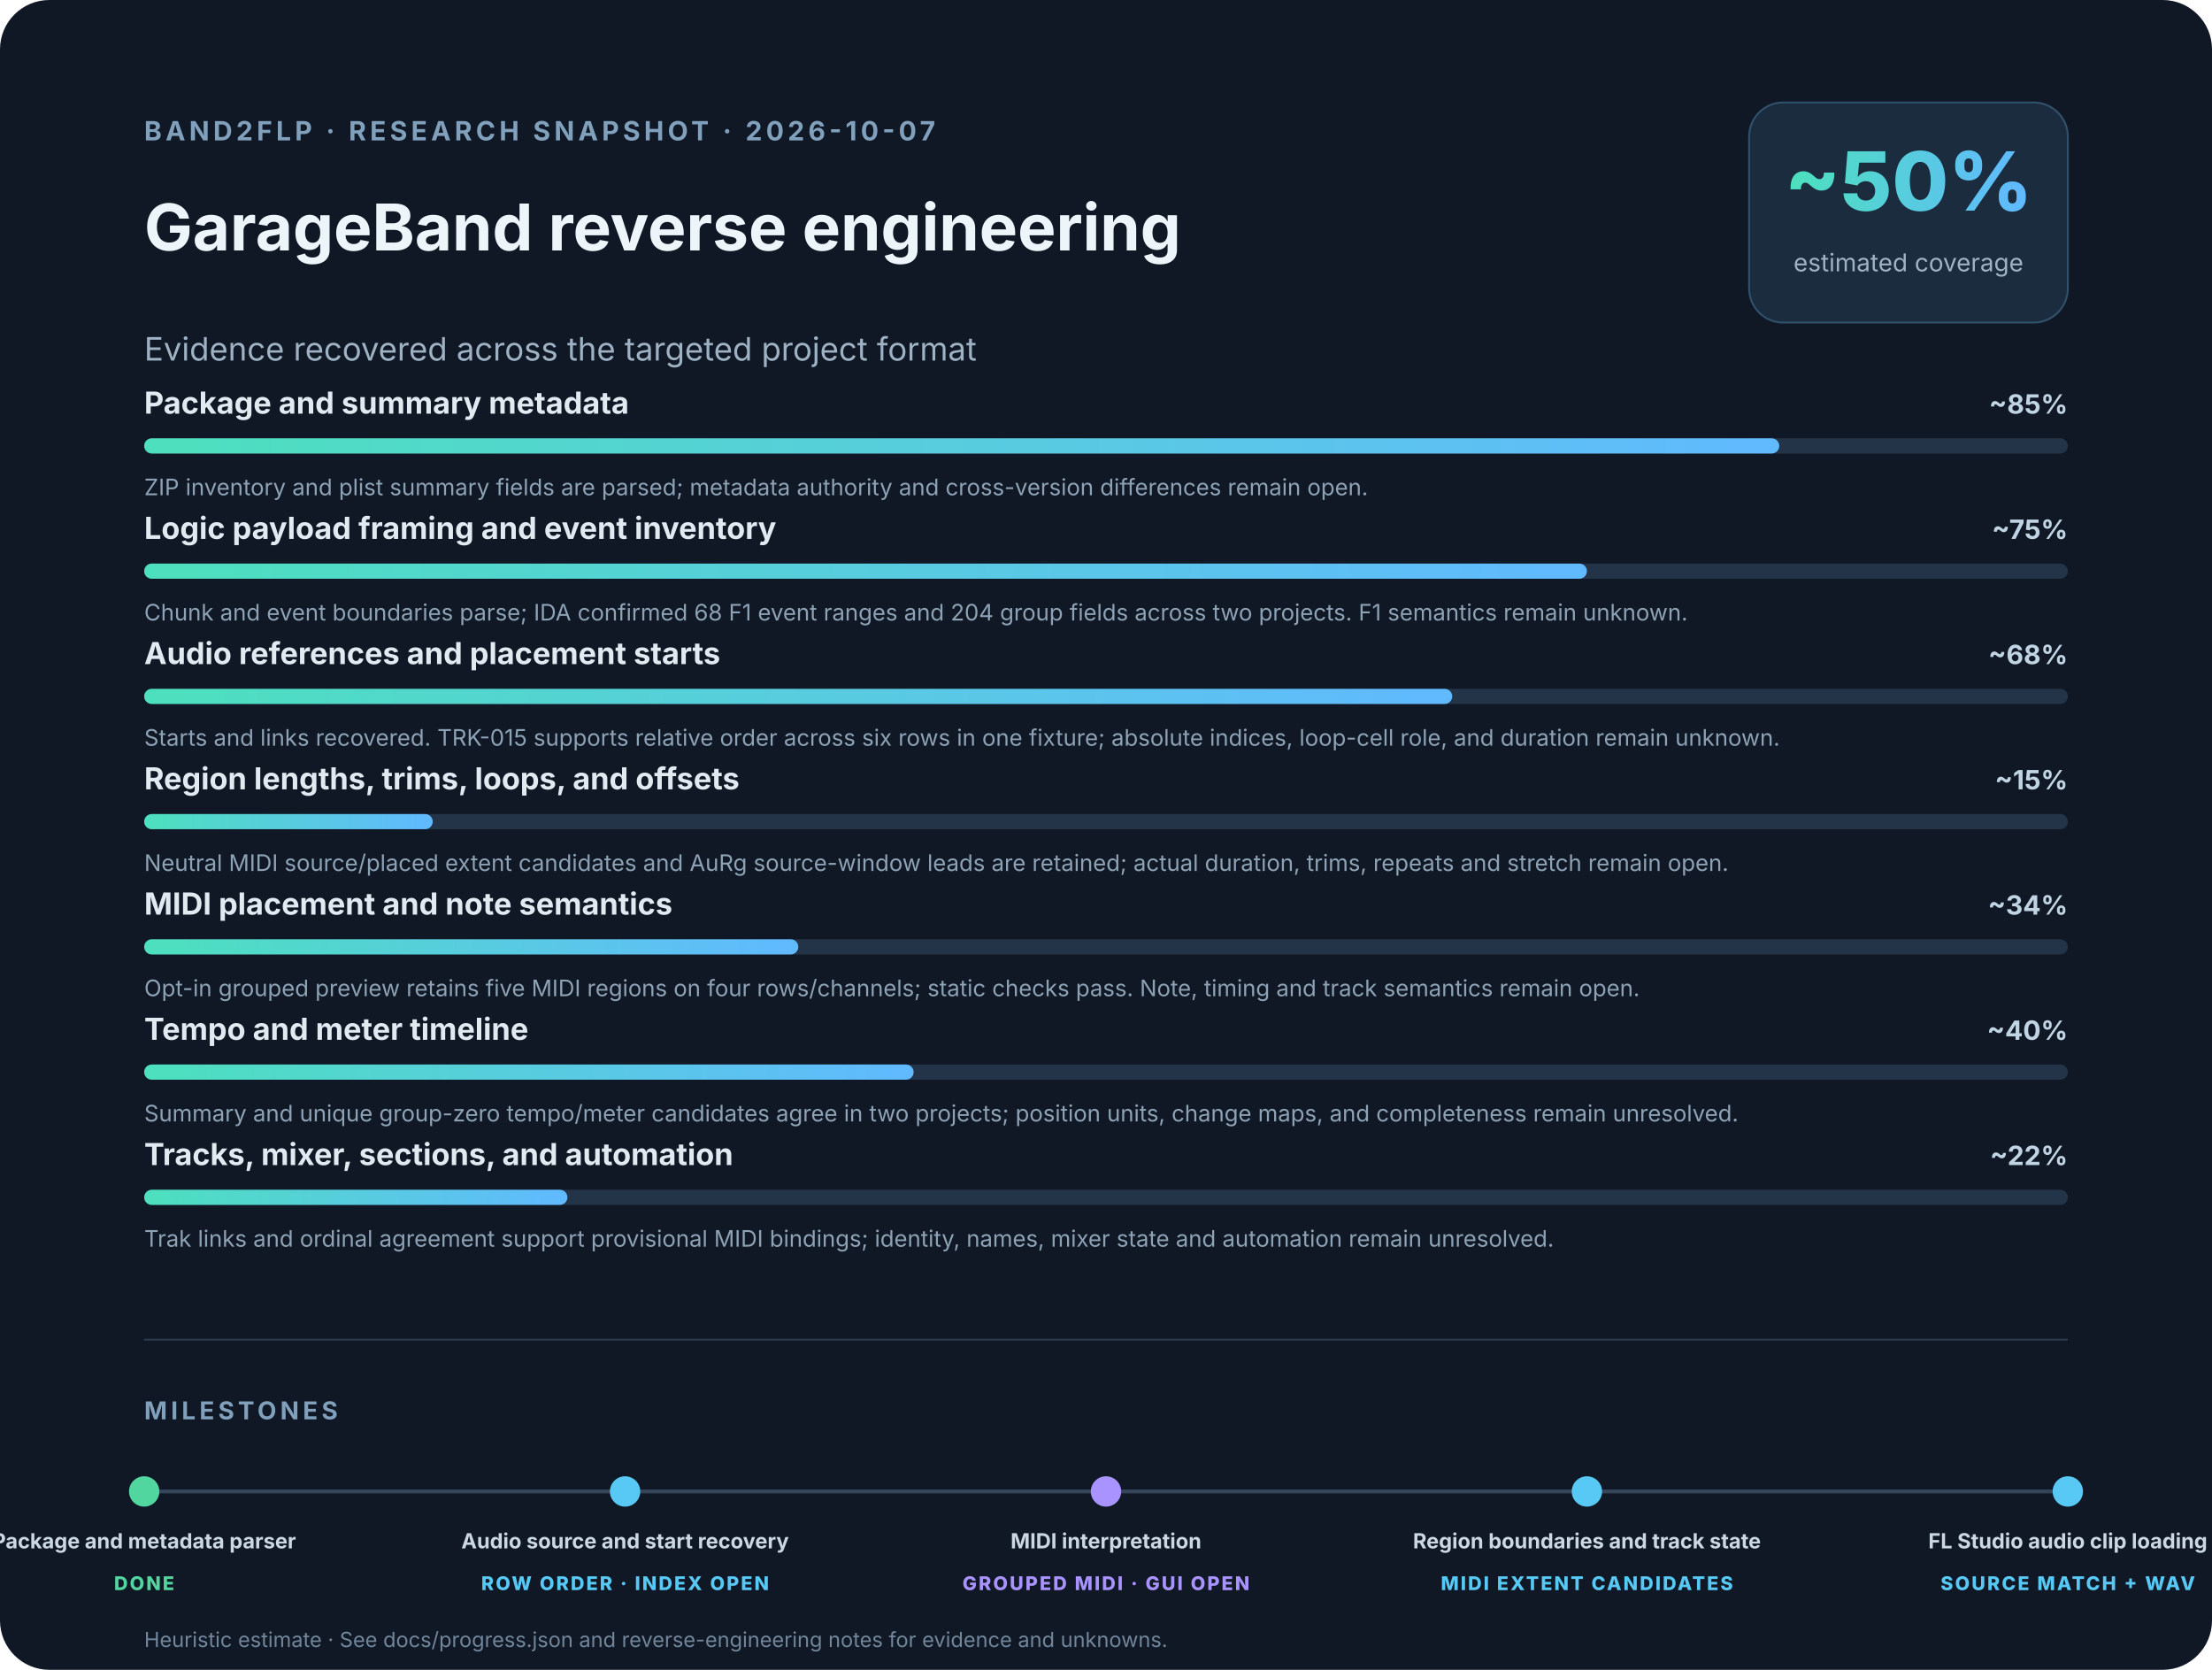
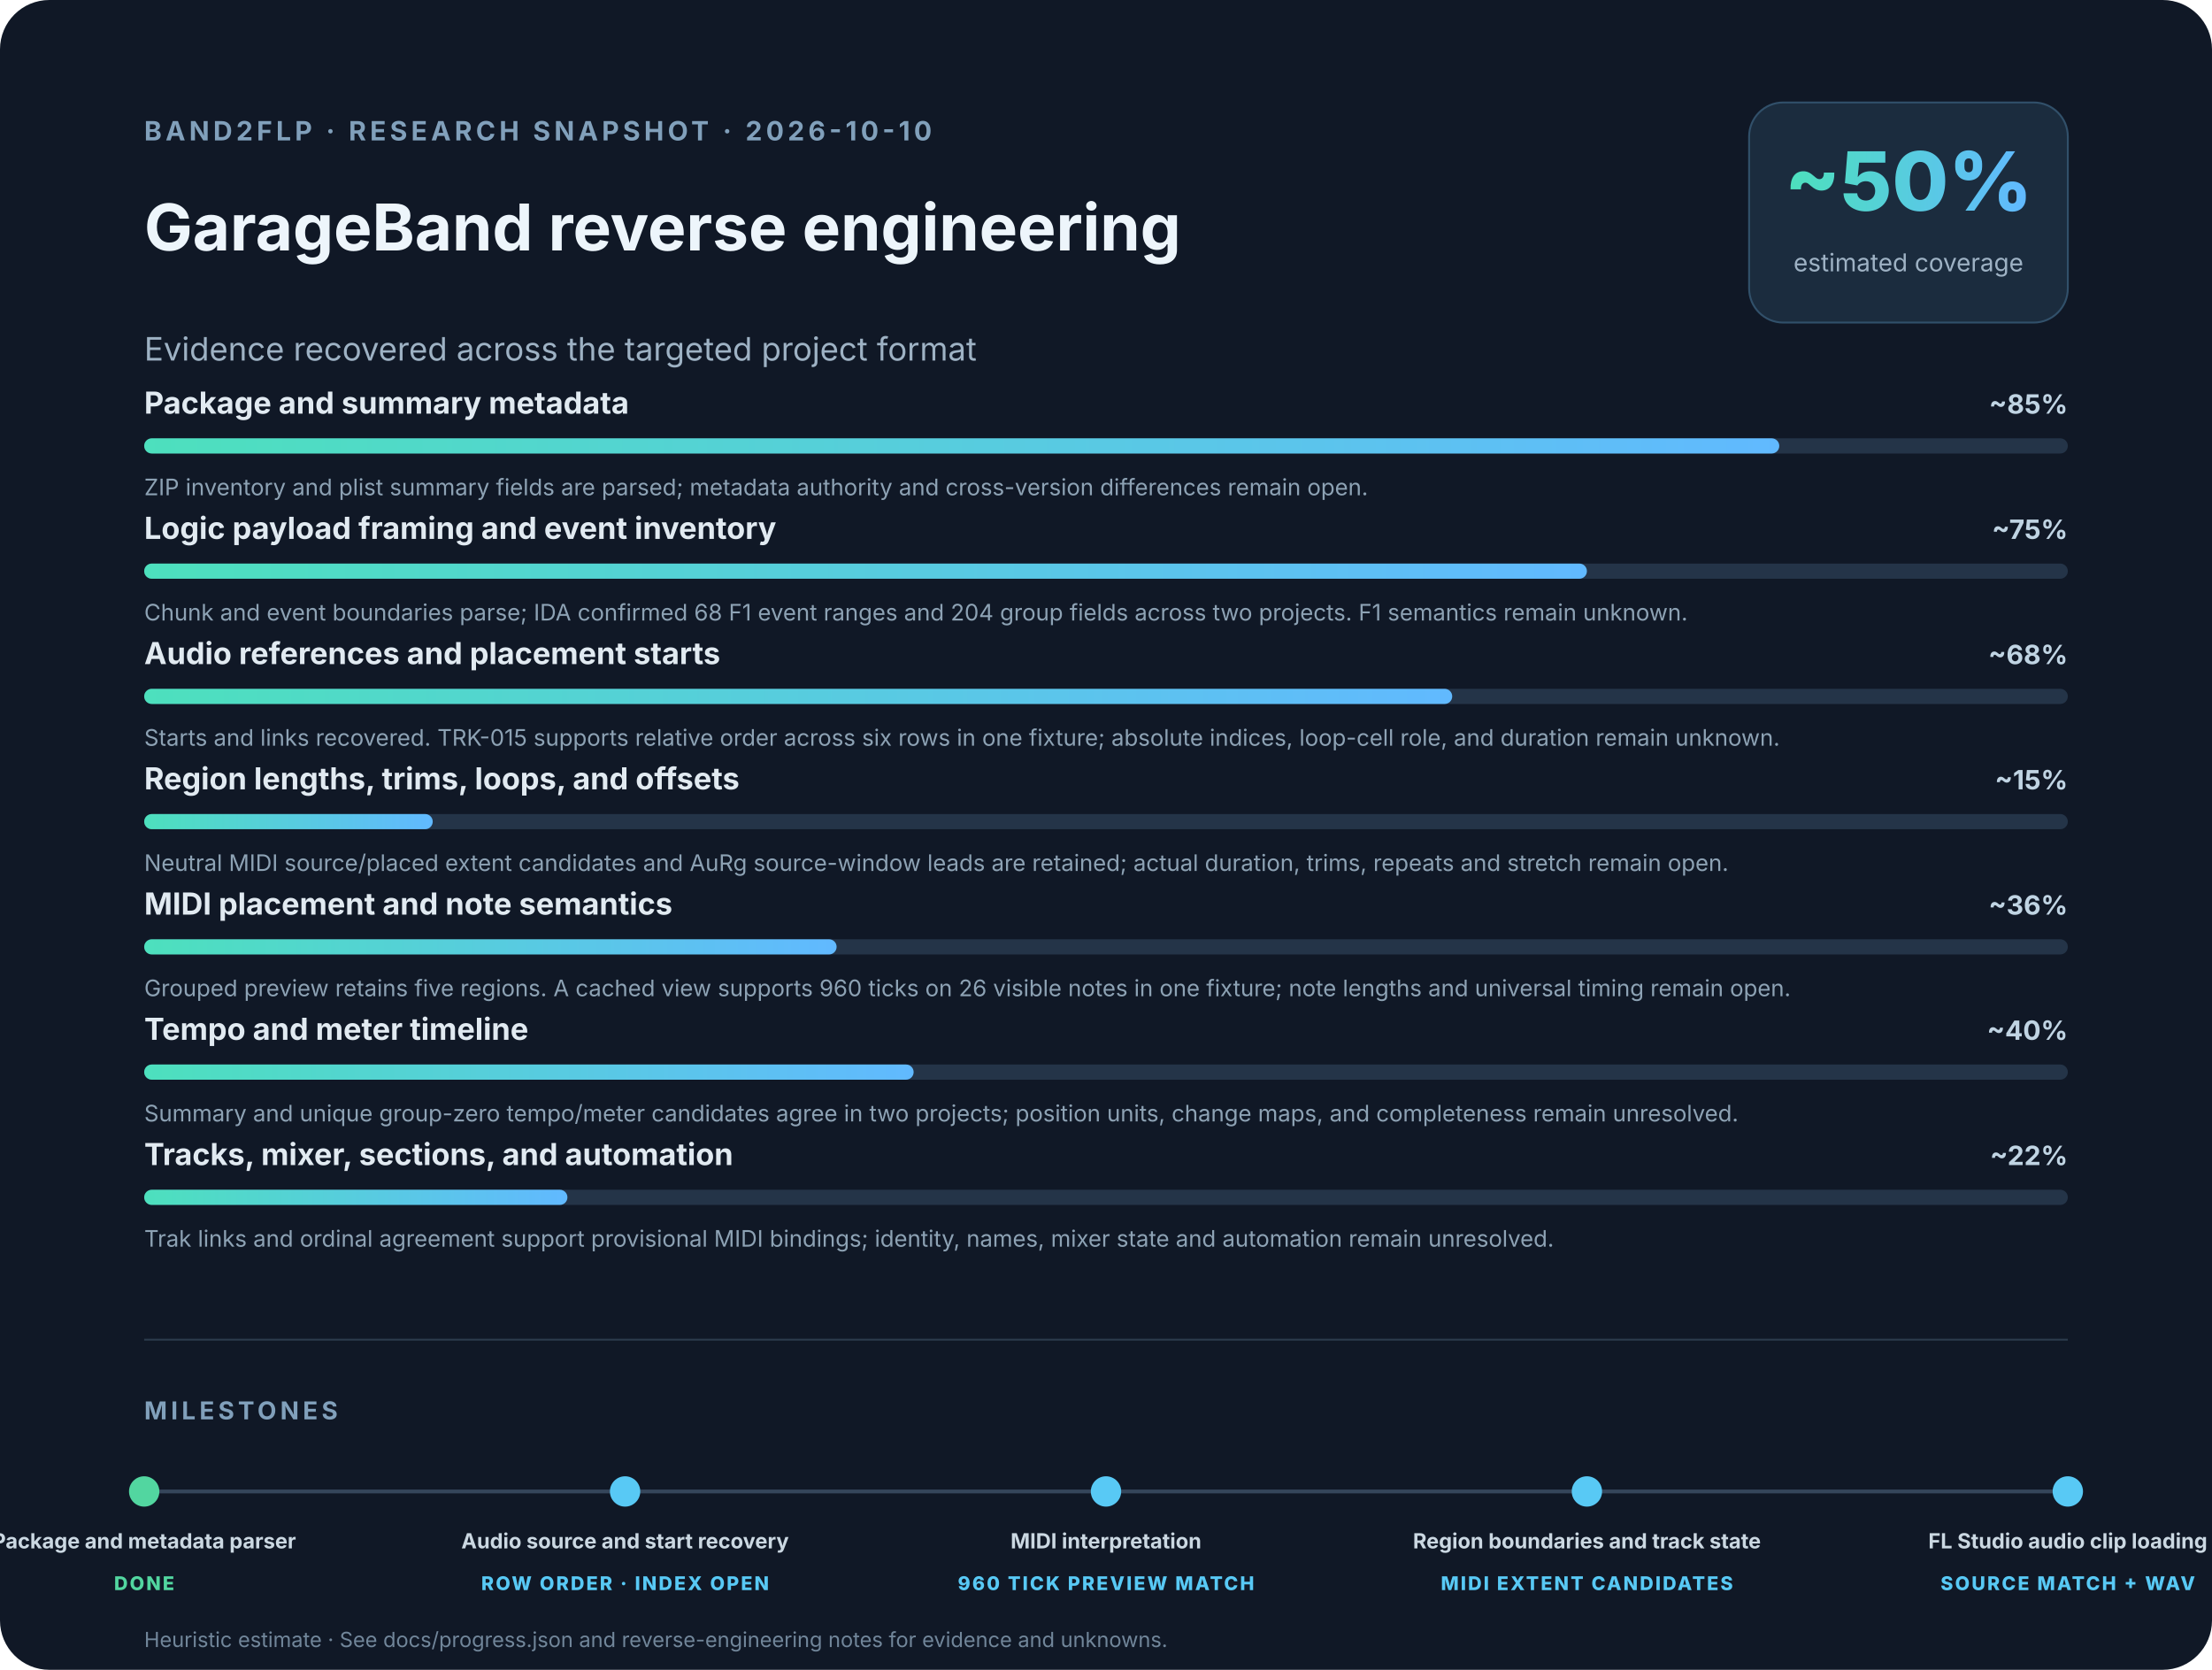
<svg xmlns="http://www.w3.org/2000/svg" viewBox="0 0 1166 880" role="img" aria-labelledby="title desc">
  <defs>
    <linearGradient id="accent" x1="0" x2="1">
      <stop offset="0" stop-color="#4de0bd" />
      <stop offset="1" stop-color="#61b9ff" />
    </linearGradient>
  </defs>
  <rect width="1166" height="880" rx="26" fill="#101826" />
-   <text x="76" y="74" class="eyebrow">BAND2FLP · RESEARCH SNAPSHOT · 2026-10-07</text>
+   <text x="76" y="74" class="eyebrow">BAND2FLP · RESEARCH SNAPSHOT · 2026-10-10</text>
  <text x="76" y="132" class="headline">GarageBand reverse engineering</text>
  <text x="76" y="190" class="subhead">Evidence recovered across the targeted project format</text>
  <rect x="922" y="54" width="168" height="116" rx="18" fill="#1b2c3e" stroke="#31506a" />
  <text x="1006" y="111" class="big-pct" text-anchor="middle">~50%</text>
  <text x="1006" y="143" class="small" text-anchor="middle">estimated coverage</text>
  <text x="76" y="218" class="row-title">Package and summary metadata</text>
  <text x="1090" y="218" class="row-pct" text-anchor="end">~85%</text>
  <rect x="76" y="231" width="1014" height="8" rx="4" class="bar-bg" />
  <rect x="76" y="231" width="861.9" height="8" rx="4" class="bar-fill" />
  <text x="76" y="261" class="row-note">ZIP inventory and plist summary fields are parsed; metadata authority and cross-version differences remain open.</text>
  <text x="76" y="284" class="row-title">Logic payload framing and event inventory</text>
  <text x="1090" y="284" class="row-pct" text-anchor="end">~75%</text>
  <rect x="76" y="297" width="1014" height="8" rx="4" class="bar-bg" />
  <rect x="76" y="297" width="760.5" height="8" rx="4" class="bar-fill" />
  <text x="76" y="327" class="row-note">Chunk and event boundaries parse; IDA confirmed 68 F1 event ranges and 204 group fields across two projects. F1 semantics remain unknown.</text>
  <text x="76" y="350" class="row-title">Audio references and placement starts</text>
  <text x="1090" y="350" class="row-pct" text-anchor="end">~68%</text>
  <rect x="76" y="363" width="1014" height="8" rx="4" class="bar-bg" />
  <rect x="76" y="363" width="689.5" height="8" rx="4" class="bar-fill" />
  <text x="76" y="393" class="row-note">Starts and links recovered. TRK-015 supports relative order across six rows in one fixture; absolute indices, loop-cell role, and duration remain unknown.</text>
  <text x="76" y="416" class="row-title">Region lengths, trims, loops, and offsets</text>
  <text x="1090" y="416" class="row-pct" text-anchor="end">~15%</text>
  <rect x="76" y="429" width="1014" height="8" rx="4" class="bar-bg" />
  <rect x="76" y="429" width="152.1" height="8" rx="4" class="bar-fill" />
  <text x="76" y="459" class="row-note">Neutral MIDI source/placed extent candidates and AuRg source-window leads are retained; actual duration, trims, repeats and stretch remain open.</text>
  <text x="76" y="482" class="row-title">MIDI placement and note semantics</text>
-   <text x="1090" y="482" class="row-pct" text-anchor="end">~34%</text>
+   <text x="1090" y="482" class="row-pct" text-anchor="end">~36%</text>
  <rect x="76" y="495" width="1014" height="8" rx="4" class="bar-bg" />
-   <rect x="76" y="495" width="344.8" height="8" rx="4" class="bar-fill" />
-   <text x="76" y="525" class="row-note">Opt-in grouped preview retains five MIDI regions on four rows/channels; static checks pass. Note, timing and track semantics remain open.</text>
+   <rect x="76" y="495" width="365.0" height="8" rx="4" class="bar-fill" />
+   <text x="76" y="525" class="row-note">Grouped preview retains five regions. A cached view supports 960 ticks on 26 visible notes in one fixture; note lengths and universal timing remain open.</text>
  <text x="76" y="548" class="row-title">Tempo and meter timeline</text>
  <text x="1090" y="548" class="row-pct" text-anchor="end">~40%</text>
  <rect x="76" y="561" width="1014" height="8" rx="4" class="bar-bg" />
  <rect x="76" y="561" width="405.6" height="8" rx="4" class="bar-fill" />
  <text x="76" y="591" class="row-note">Summary and unique group-zero tempo/meter candidates agree in two projects; position units, change maps, and completeness remain unresolved.</text>
  <text x="76" y="614" class="row-title">Tracks, mixer, sections, and automation</text>
  <text x="1090" y="614" class="row-pct" text-anchor="end">~22%</text>
  <rect x="76" y="627" width="1014" height="8" rx="4" class="bar-bg" />
  <rect x="76" y="627" width="223.1" height="8" rx="4" class="bar-fill" />
  <text x="76" y="657" class="row-note">Trak links and ordinal agreement support provisional MIDI bindings; identity, names, mixer state and automation remain unresolved.</text>
  <line x1="76" y1="706" x2="1090" y2="706" stroke="#2b3a4b" />
  <text x="76" y="748" class="section">MILESTONES</text>
  <line x1="76" y1="786" x2="1090" y2="786" stroke="#35465b" stroke-width="2" />
  <circle cx="76.0" cy="786" r="8" fill="#52d6a0" />
  <text x="76.0" y="816" class="milestone-name" text-anchor="middle">Package and metadata parser</text>
  <text x="76.0" y="838" class="milestone-state" text-anchor="middle" fill="#52d6a0">DONE</text>
  <circle cx="329.5" cy="786" r="8" fill="#58c9f5" />
  <text x="329.5" y="816" class="milestone-name" text-anchor="middle">Audio source and start recovery</text>
  <text x="329.5" y="838" class="milestone-state" text-anchor="middle" fill="#58c9f5">ROW ORDER · INDEX OPEN</text>
-   <circle cx="583.0" cy="786" r="8" fill="#a994ff" />
+   <circle cx="583.0" cy="786" r="8" fill="#58c9f5" />
  <text x="583.0" y="816" class="milestone-name" text-anchor="middle">MIDI interpretation</text>
-   <text x="583.0" y="838" class="milestone-state" text-anchor="middle" fill="#a994ff">GROUPED MIDI · GUI OPEN</text>
+   <text x="583.0" y="838" class="milestone-state" text-anchor="middle" fill="#58c9f5">960 TICK PREVIEW MATCH</text>
  <circle cx="836.5" cy="786" r="8" fill="#58c9f5" />
  <text x="836.5" y="816" class="milestone-name" text-anchor="middle">Region boundaries and track state</text>
  <text x="836.5" y="838" class="milestone-state" text-anchor="middle" fill="#58c9f5">MIDI EXTENT CANDIDATES</text>
  <circle cx="1090.0" cy="786" r="8" fill="#58c9f5" />
  <text x="1090.0" y="816" class="milestone-name" text-anchor="middle">FL Studio audio clip loading</text>
  <text x="1090.0" y="838" class="milestone-state" text-anchor="middle" fill="#58c9f5">SOURCE MATCH + WAV</text>
  <text x="76" y="868" class="footer">Heuristic estimate · See docs/progress.json and reverse-engineering notes for evidence and unknowns.</text>
  <style>
text { font-family: Inter, Segoe UI, Arial, sans-serif; }
.eyebrow { fill:#81a0bb; font-size:14px; font-weight:700; letter-spacing:2px; }
.headline { fill:#edf5fb; font-size:34px; font-weight:700; }
.subhead { fill:#9eb2c4; font-size:17px; }
.big-pct { fill:url(#accent); font-size:43px; font-weight:800; }
.small { fill:#9eb2c4; font-size:13px; }
.row-title { fill:#e1eaf1; font-size:16px; font-weight:650; }
.row-pct { fill:#c0d4e3; font-size:14px; font-weight:700; }
.bar-bg { fill:#243448; } .bar-fill { fill:url(#accent); }
.row-note { fill:#8da2b4; font-size:12px; }
.section { fill:#81a0bb; font-size:13px; font-weight:700; letter-spacing:2px; }
.milestone-name { fill:#cbd8e2; font-size:11px; font-weight:650; }
.milestone-state { font-size:10px; font-weight:800; letter-spacing:1px; }
.footer { fill:#71869a; font-size:11px; }
</style>
</svg>
